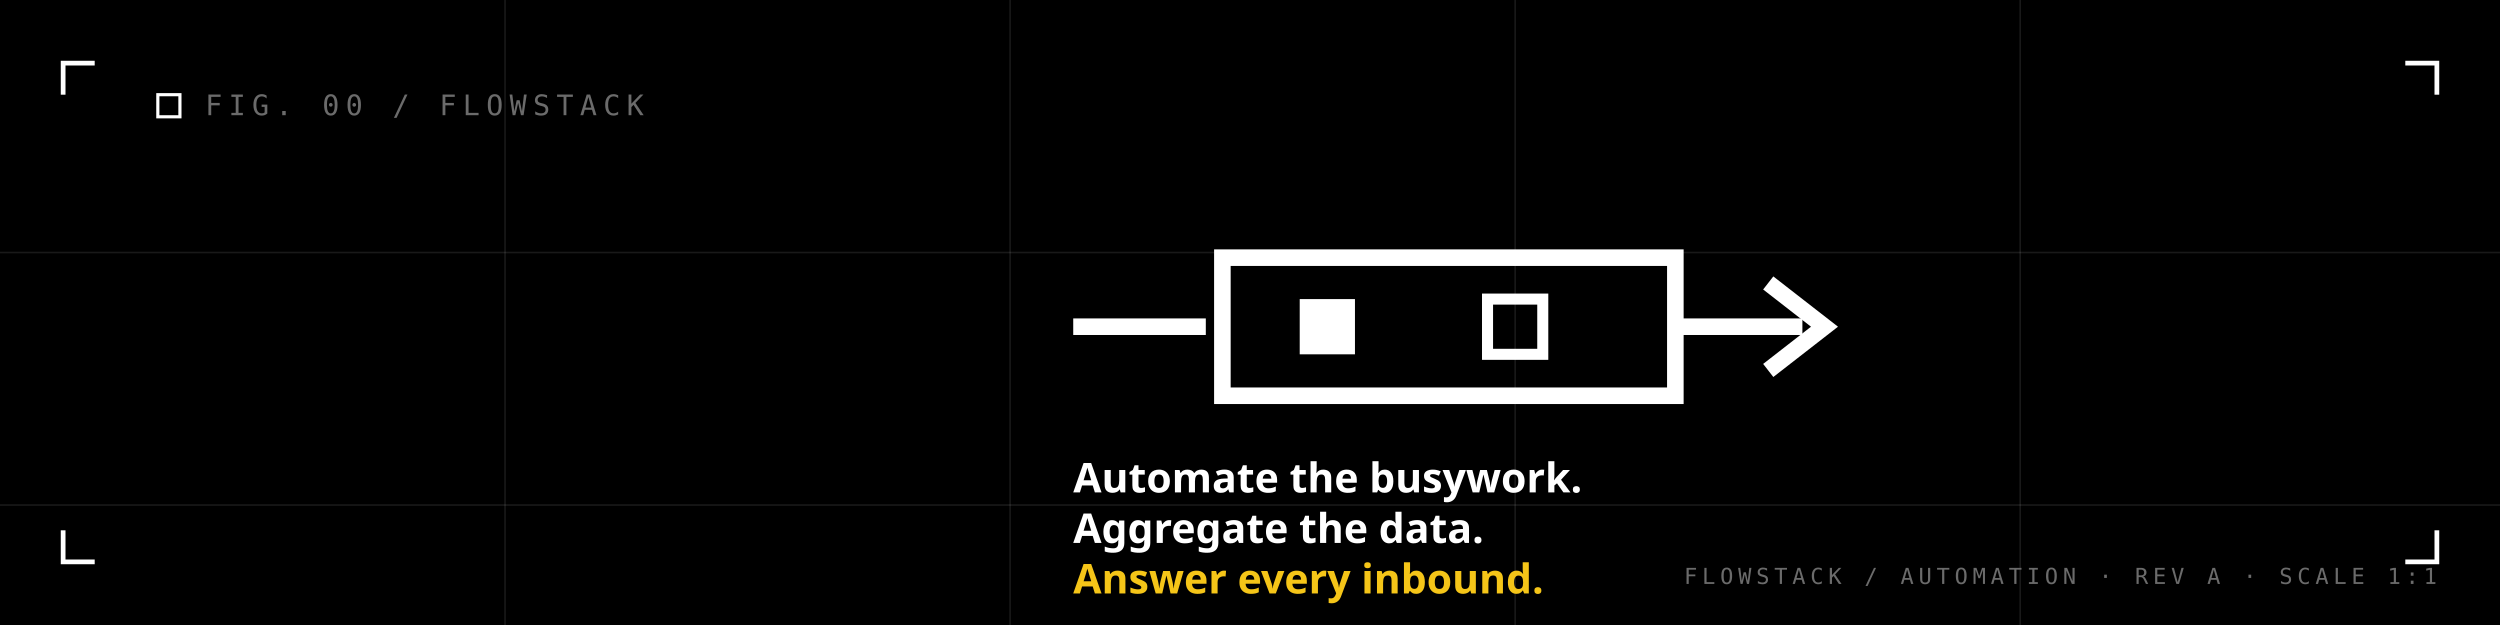
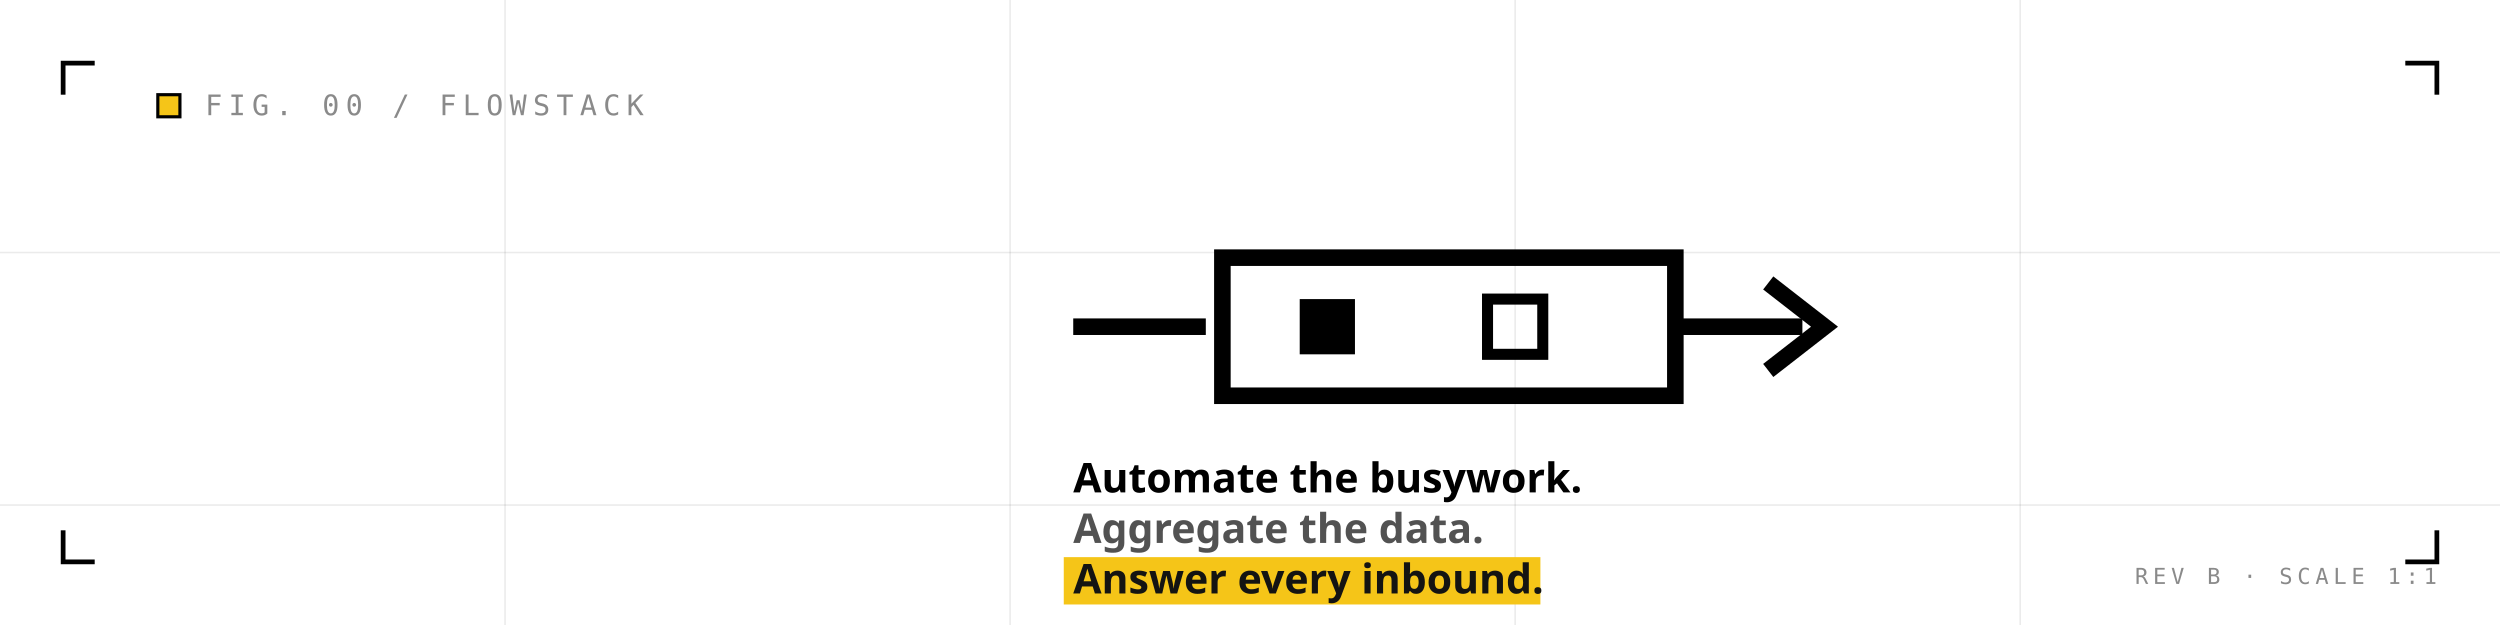
<svg xmlns="http://www.w3.org/2000/svg" width="1584" height="396" viewBox="0 0 1584 396" fill="none" role="img" aria-label="Flowstack LinkedIn personal cover">
-   <rect width="1584" height="396" fill="#000000" />
-   <g stroke="rgba(255,255,255,0.10)" stroke-width="1">
+   <rect width="1584" height="396" fill="#FFFFFF" />
+   <g stroke="rgba(0,0,0,0.08)" stroke-width="1">
    <line x1="320" y1="0" x2="320" y2="396" />
    <line x1="640" y1="0" x2="640" y2="396" />
    <line x1="960" y1="0" x2="960" y2="396" />
    <line x1="1280" y1="0" x2="1280" y2="396" />
    <line x1="0" y1="160" x2="1584" y2="160" />
    <line x1="0" y1="320" x2="1584" y2="320" />
  </g>
-   <g stroke="#FFFFFF" stroke-width="3" fill="none">
+   <g stroke="#000000" stroke-width="3" fill="none">
    <path d="M40 60 L40 40 L60 40" />
    <path d="M1524 40 L1544 40 L1544 60" />
    <path d="M40 336 L40 356 L60 356" />
    <path d="M1524 356 L1544 356 L1544 336" />
  </g>
-   <g font-family="ui-monospace, Menlo, monospace" fill="#6B6B6B" font-size="18" letter-spacing="4">
-     <rect x="100" y="60" width="14" height="14" fill="none" stroke="#FFFFFF" stroke-width="2" />
+   <g font-family="ui-monospace, Menlo, monospace" fill="#8A8A8A" font-size="18" letter-spacing="4">
+     <rect x="100" y="60" width="14" height="14" fill="#F5C518" stroke="#000000" stroke-width="2" />
    <text x="130" y="73">FIG. 00 / FLOWSTACK</text>
  </g>
  <g transform="translate(680 130) scale(0.7)">
-     <path d="M0 110 H120" stroke="#FFFFFF" stroke-width="15" />
-     <rect x="135" y="47.5" width="410" height="125" stroke="#FFFFFF" stroke-width="15" fill="none" />
-     <rect x="205" y="85" width="50" height="50" fill="#FFFFFF" />
-     <rect x="375" y="85" width="50" height="50" stroke="#FFFFFF" stroke-width="10" fill="none" />
-     <path d="M545 110 H660" stroke="#FFFFFF" stroke-width="15" />
-     <path d="M635 75 L680 110 L635 145" stroke="#FFFFFF" stroke-width="15" stroke-linecap="square" stroke-linejoin="miter" fill="none" />
+     <path d="M0 110 H120" stroke="#000000" stroke-width="15" />
+     <rect x="135" y="47.5" width="410" height="125" stroke="#000000" stroke-width="15" fill="none" />
+     <rect x="205" y="85" width="50" height="50" fill="#000000" />
+     <rect x="375" y="85" width="50" height="50" stroke="#000000" stroke-width="10" fill="none" />
+     <path d="M545 110 H660" stroke="#000000" stroke-width="15" />
+     <path d="M635 75 L680 110 L635 145" stroke="#000000" stroke-width="15" stroke-linecap="square" stroke-linejoin="miter" fill="none" />
  </g>
-   <g font-family="sans-serif" fill="#FFFFFF" font-weight="600" font-size="26">
-     <text x="680" y="312">Automate the busywork.</text>
-     <text x="680" y="344">Aggregate the data.</text>
-     <text x="680" y="376" fill="#F5C518">Answer every inbound.</text>
+   <g font-family="sans-serif" font-weight="600" font-size="26">
+     <text x="680" y="312" fill="#000000">Automate the busywork.</text>
+     <text x="680" y="344" fill="#525252">Aggregate the data.</text>
+     <rect x="674" y="353" width="302" height="30" fill="#F5C518" />
+     <text x="680" y="376" fill="#141412">Answer every inbound.</text>
  </g>
-   <g font-family="ui-monospace, Menlo, monospace" font-size="14" letter-spacing="3" fill="#6B6B6B">
-     <text x="1544" y="370" text-anchor="end">FLOWSTACK / AUTOMATION · REV A · SCALE 1:1</text>
+   <g font-family="ui-monospace, Menlo, monospace" font-size="14" letter-spacing="3" fill="#8A8A8A">
+     <text x="1544" y="370" text-anchor="end">REV B · SCALE 1:1</text>
  </g>
</svg>
